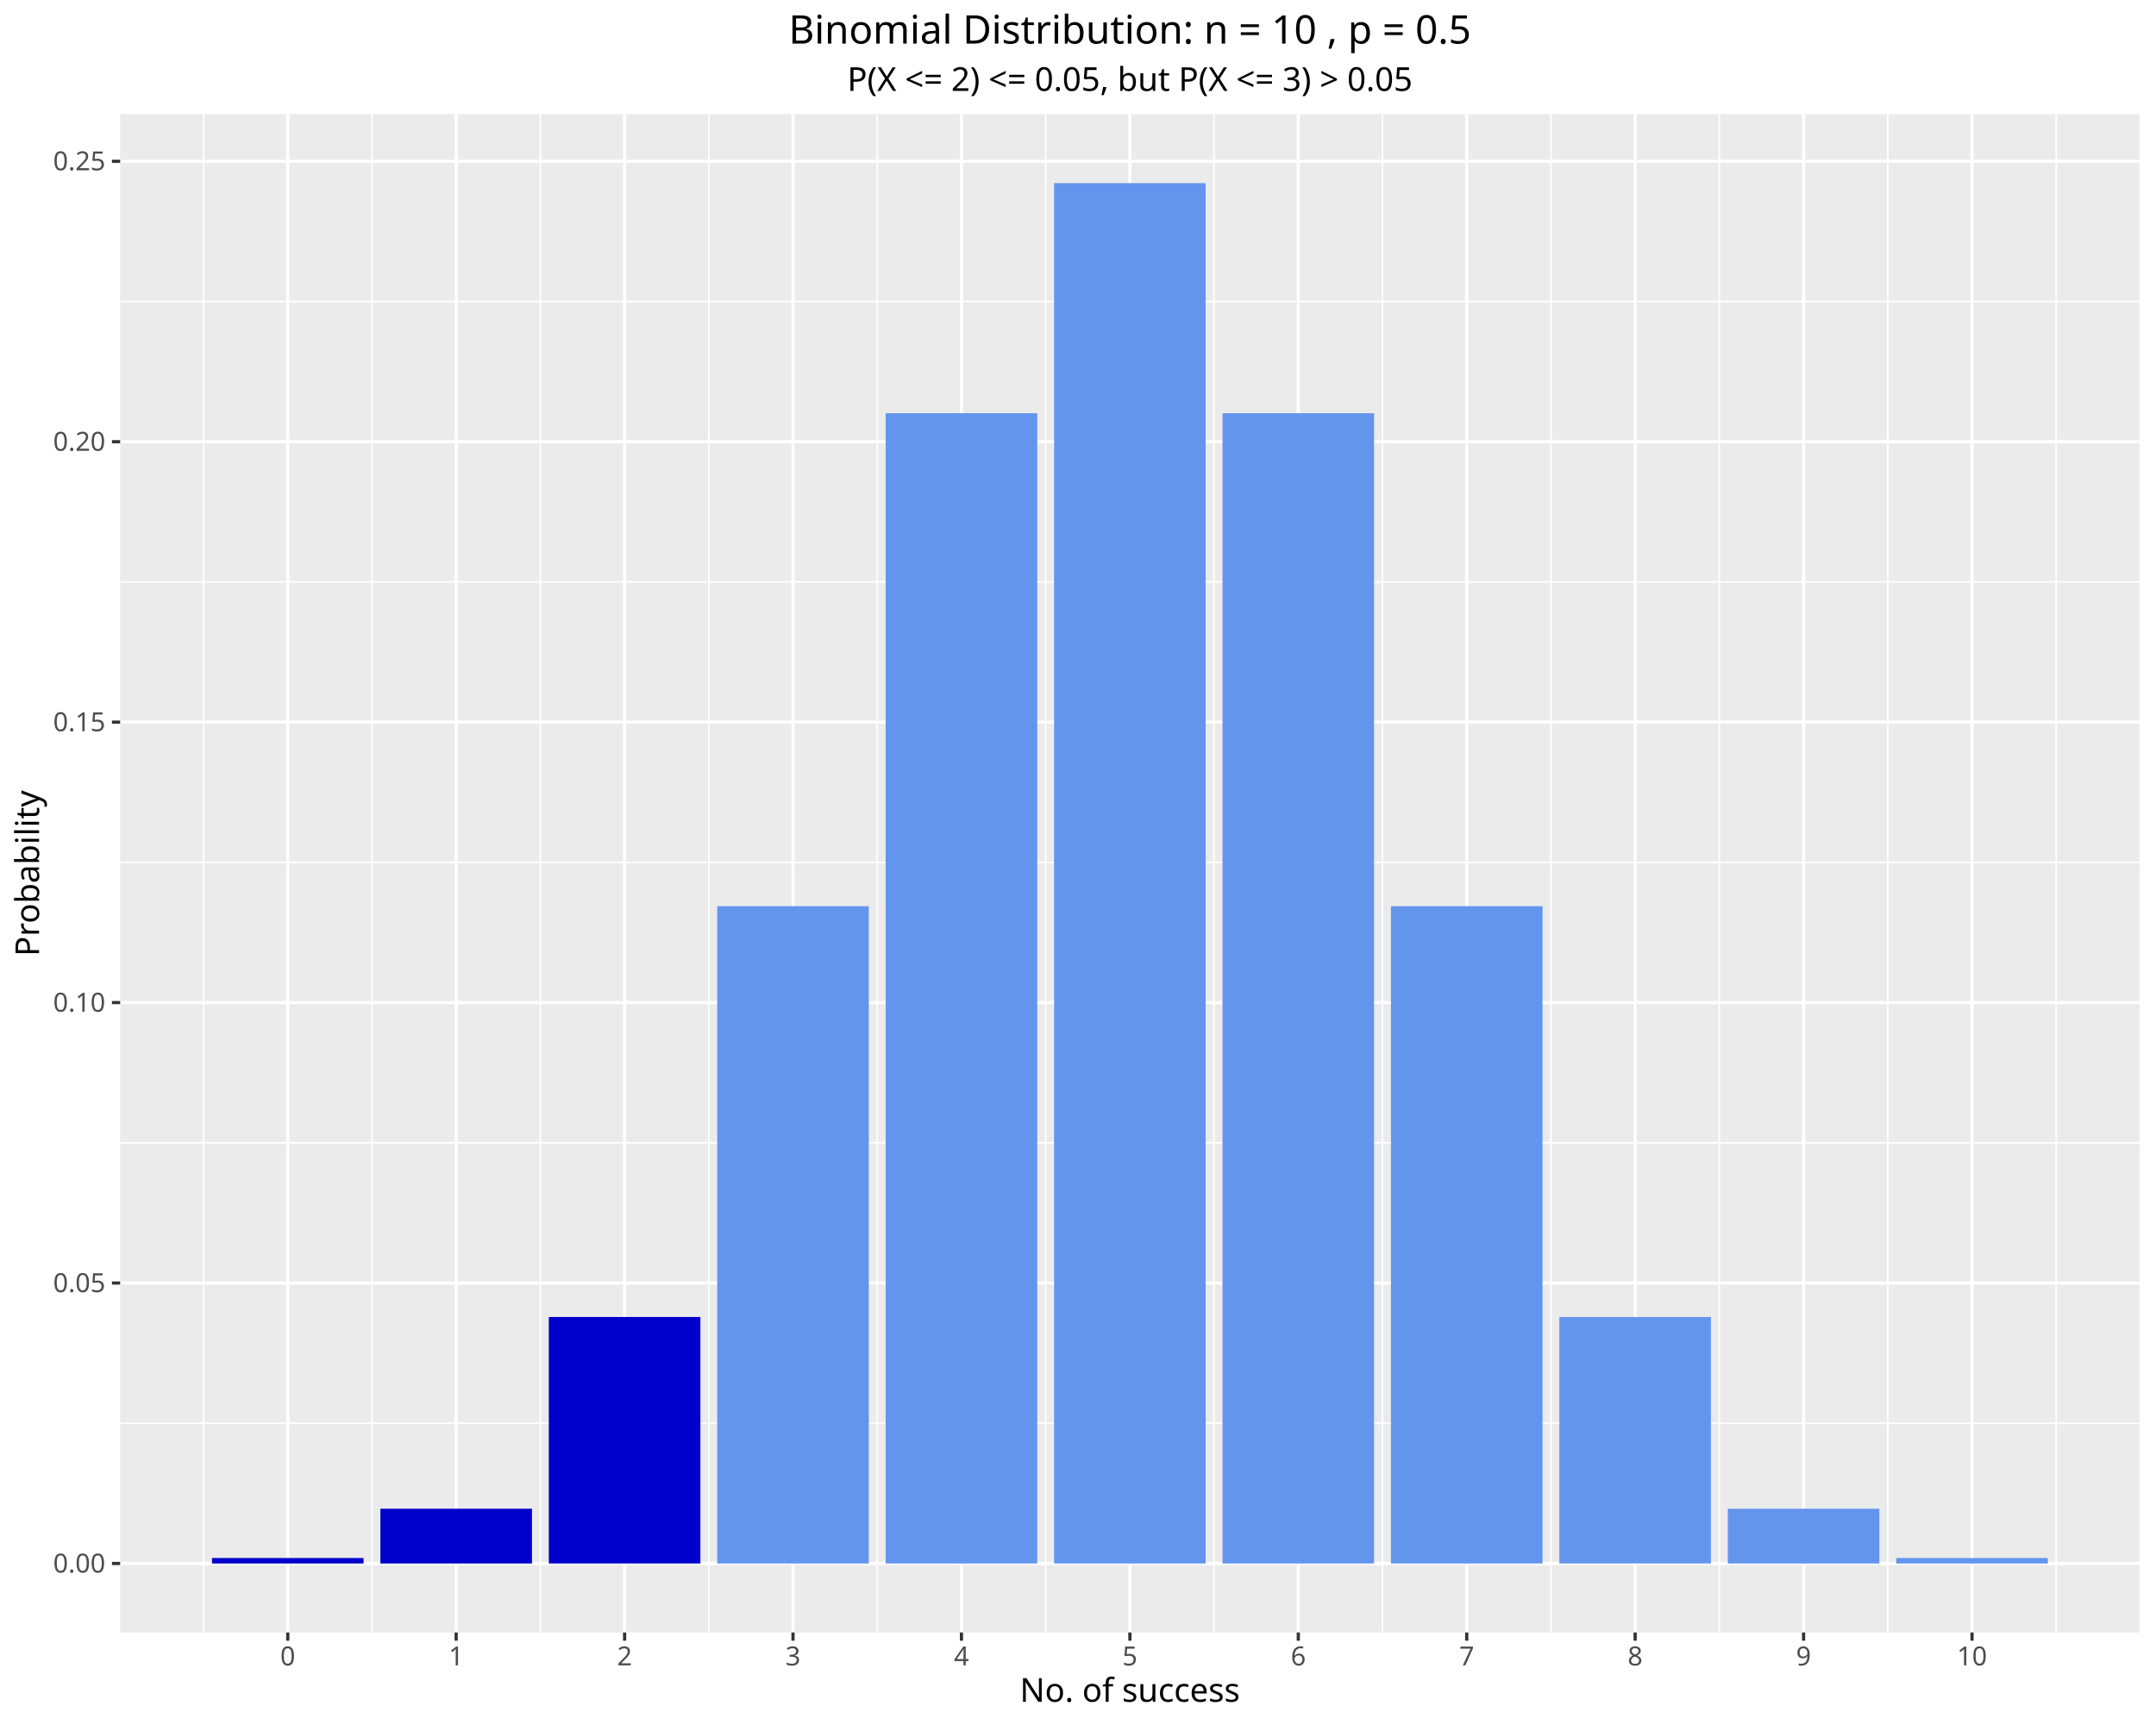
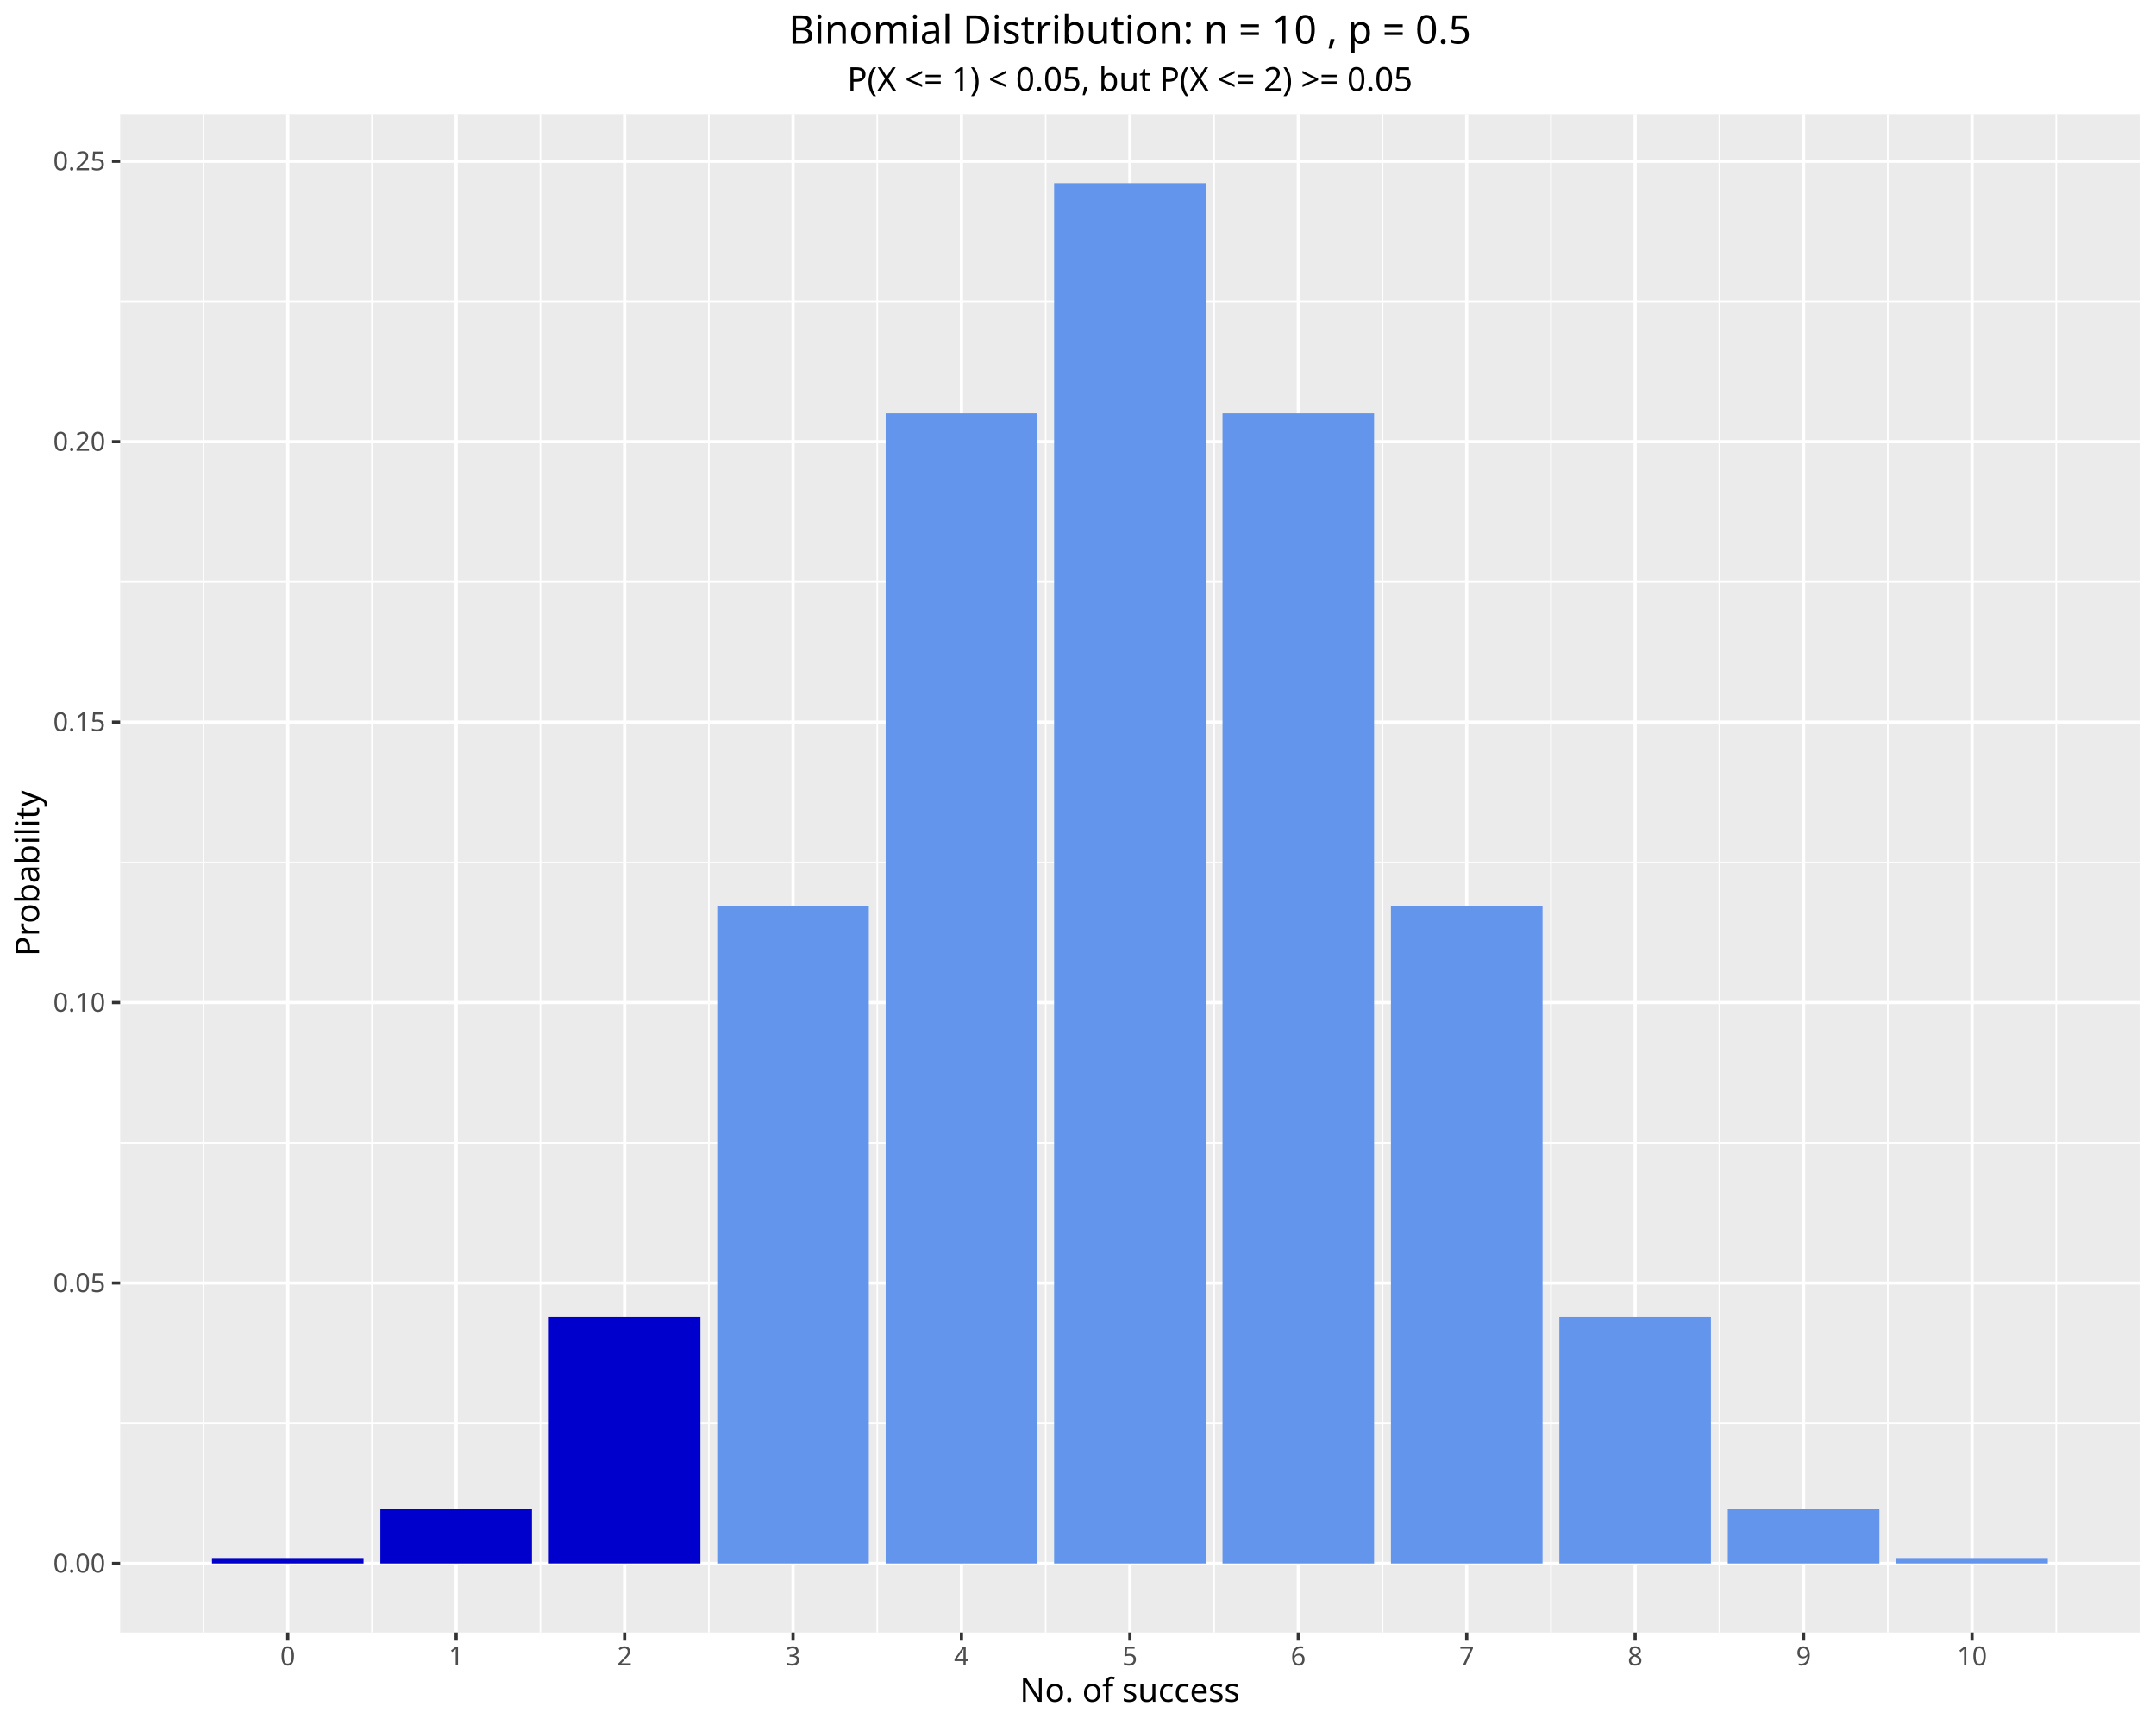
<svg xmlns="http://www.w3.org/2000/svg" class="svglite" data-engine-version="2.0" width="720.00pt" height="576.00pt" viewBox="0 0 720.00 576.00">
  <defs>
    <style type="text/css">
    .svglite line, .svglite polyline, .svglite polygon, .svglite path, .svglite rect, .svglite circle {
      fill: none;
      stroke: #000000;
      stroke-linecap: round;
      stroke-linejoin: round;
      stroke-miterlimit: 10.00;
    }
  </style>
  </defs>
  <rect width="100%" height="100%" style="stroke: none; fill: #FFFFFF;" />
  <defs>
    <clipPath id="cpMC4wMHw3MjAuMDB8MC4wMHw1NzYuMDA=">
      <rect x="0.00" y="0.00" width="720.00" height="576.00" />
    </clipPath>
  </defs>
  <g clip-path="url(#cpMC4wMHw3MjAuMDB8MC4wMHw1NzYuMDA=)">
    <rect x="0.00" y="0.00" width="720.00" height="576.00" style="stroke-width: 1.07; stroke: #FFFFFF; fill: #FFFFFF;" />
  </g>
  <defs>
    <clipPath id="cpNDAuMTN8NzE0LjUyfDM4LjEyfDU0NS4xMQ==">
      <rect x="40.13" y="38.12" width="674.39" height="507.00" />
    </clipPath>
  </defs>
  <g clip-path="url(#cpNDAuMTN8NzE0LjUyfDM4LjEyfDU0NS4xMQ==)">
    <rect x="40.13" y="38.12" width="674.39" height="507.00" style="stroke-width: 1.07; stroke: none; fill: #EBEBEB;" />
    <polyline points="40.13,475.25 714.52,475.25 " style="stroke-width: 0.53; stroke: #FFFFFF; stroke-linecap: butt;" />
    <polyline points="40.13,381.60 714.52,381.60 " style="stroke-width: 0.53; stroke: #FFFFFF; stroke-linecap: butt;" />
    <polyline points="40.13,287.96 714.52,287.96 " style="stroke-width: 0.53; stroke: #FFFFFF; stroke-linecap: butt;" />
    <polyline points="40.13,194.31 714.52,194.31 " style="stroke-width: 0.53; stroke: #FFFFFF; stroke-linecap: butt;" />
    <polyline points="40.13,100.67 714.52,100.67 " style="stroke-width: 0.53; stroke: #FFFFFF; stroke-linecap: butt;" />
    <polyline points="67.97,545.11 67.97,38.12 " style="stroke-width: 0.53; stroke: #FFFFFF; stroke-linecap: butt;" />
    <polyline points="124.22,545.11 124.22,38.12 " style="stroke-width: 0.53; stroke: #FFFFFF; stroke-linecap: butt;" />
    <polyline points="180.47,545.11 180.47,38.12 " style="stroke-width: 0.53; stroke: #FFFFFF; stroke-linecap: butt;" />
    <polyline points="236.71,545.11 236.71,38.12 " style="stroke-width: 0.53; stroke: #FFFFFF; stroke-linecap: butt;" />
    <polyline points="292.96,545.11 292.96,38.12 " style="stroke-width: 0.53; stroke: #FFFFFF; stroke-linecap: butt;" />
    <polyline points="349.20,545.11 349.20,38.12 " style="stroke-width: 0.53; stroke: #FFFFFF; stroke-linecap: butt;" />
    <polyline points="405.45,545.11 405.45,38.12 " style="stroke-width: 0.53; stroke: #FFFFFF; stroke-linecap: butt;" />
    <polyline points="461.70,545.11 461.70,38.12 " style="stroke-width: 0.53; stroke: #FFFFFF; stroke-linecap: butt;" />
    <polyline points="517.94,545.11 517.94,38.12 " style="stroke-width: 0.53; stroke: #FFFFFF; stroke-linecap: butt;" />
    <polyline points="574.19,545.11 574.19,38.12 " style="stroke-width: 0.53; stroke: #FFFFFF; stroke-linecap: butt;" />
    <polyline points="630.43,545.11 630.43,38.12 " style="stroke-width: 0.53; stroke: #FFFFFF; stroke-linecap: butt;" />
    <polyline points="686.68,545.11 686.68,38.12 " style="stroke-width: 0.53; stroke: #FFFFFF; stroke-linecap: butt;" />
    <polyline points="40.13,522.07 714.52,522.07 " style="stroke-width: 1.07; stroke: #FFFFFF; stroke-linecap: butt;" />
    <polyline points="40.13,428.42 714.52,428.42 " style="stroke-width: 1.07; stroke: #FFFFFF; stroke-linecap: butt;" />
    <polyline points="40.13,334.78 714.52,334.78 " style="stroke-width: 1.07; stroke: #FFFFFF; stroke-linecap: butt;" />
    <polyline points="40.13,241.13 714.52,241.13 " style="stroke-width: 1.07; stroke: #FFFFFF; stroke-linecap: butt;" />
    <polyline points="40.13,147.49 714.52,147.49 " style="stroke-width: 1.07; stroke: #FFFFFF; stroke-linecap: butt;" />
    <polyline points="40.13,53.85 714.52,53.85 " style="stroke-width: 1.07; stroke: #FFFFFF; stroke-linecap: butt;" />
    <polyline points="96.10,545.11 96.10,38.12 " style="stroke-width: 1.07; stroke: #FFFFFF; stroke-linecap: butt;" />
    <polyline points="152.34,545.11 152.34,38.12 " style="stroke-width: 1.07; stroke: #FFFFFF; stroke-linecap: butt;" />
    <polyline points="208.59,545.11 208.59,38.12 " style="stroke-width: 1.07; stroke: #FFFFFF; stroke-linecap: butt;" />
    <polyline points="264.83,545.11 264.83,38.12 " style="stroke-width: 1.07; stroke: #FFFFFF; stroke-linecap: butt;" />
    <polyline points="321.08,545.11 321.08,38.12 " style="stroke-width: 1.07; stroke: #FFFFFF; stroke-linecap: butt;" />
    <polyline points="377.33,545.11 377.33,38.12 " style="stroke-width: 1.07; stroke: #FFFFFF; stroke-linecap: butt;" />
    <polyline points="433.57,545.11 433.57,38.12 " style="stroke-width: 1.07; stroke: #FFFFFF; stroke-linecap: butt;" />
    <polyline points="489.82,545.11 489.82,38.12 " style="stroke-width: 1.07; stroke: #FFFFFF; stroke-linecap: butt;" />
    <polyline points="546.06,545.11 546.06,38.12 " style="stroke-width: 1.07; stroke: #FFFFFF; stroke-linecap: butt;" />
    <polyline points="602.31,545.11 602.31,38.12 " style="stroke-width: 1.07; stroke: #FFFFFF; stroke-linecap: butt;" />
    <polyline points="658.56,545.11 658.56,38.12 " style="stroke-width: 1.07; stroke: #FFFFFF; stroke-linecap: butt;" />
    <rect x="70.79" y="520.24" width="50.62" height="1.83" style="stroke-width: 1.07; stroke: none; stroke-linecap: butt; stroke-linejoin: miter; fill: #0000CD;" />
    <rect x="127.03" y="503.78" width="50.62" height="18.29" style="stroke-width: 1.07; stroke: none; stroke-linecap: butt; stroke-linejoin: miter; fill: #0000CD;" />
    <rect x="183.28" y="439.76" width="50.62" height="82.30" style="stroke-width: 1.07; stroke: none; stroke-linecap: butt; stroke-linejoin: miter; fill: #0000CD;" />
    <rect x="239.52" y="302.59" width="50.62" height="219.48" style="stroke-width: 1.07; stroke: none; stroke-linecap: butt; stroke-linejoin: miter; fill: #6495ED;" />
    <rect x="295.77" y="137.98" width="50.62" height="384.09" style="stroke-width: 1.07; stroke: none; stroke-linecap: butt; stroke-linejoin: miter; fill: #6495ED;" />
    <rect x="352.02" y="61.16" width="50.62" height="460.91" style="stroke-width: 1.07; stroke: none; stroke-linecap: butt; stroke-linejoin: miter; fill: #6495ED;" />
    <rect x="408.26" y="137.98" width="50.62" height="384.09" style="stroke-width: 1.07; stroke: none; stroke-linecap: butt; stroke-linejoin: miter; fill: #6495ED;" />
    <rect x="464.51" y="302.59" width="50.62" height="219.48" style="stroke-width: 1.07; stroke: none; stroke-linecap: butt; stroke-linejoin: miter; fill: #6495ED;" />
    <rect x="520.75" y="439.76" width="50.62" height="82.30" style="stroke-width: 1.07; stroke: none; stroke-linecap: butt; stroke-linejoin: miter; fill: #6495ED;" />
    <rect x="577.00" y="503.78" width="50.62" height="18.29" style="stroke-width: 1.07; stroke: none; stroke-linecap: butt; stroke-linejoin: miter; fill: #6495ED;" />
    <rect x="633.25" y="520.24" width="50.62" height="1.83" style="stroke-width: 1.07; stroke: none; stroke-linecap: butt; stroke-linejoin: miter; fill: #6495ED;" />
  </g>
  <g clip-path="url(#cpMC4wMHw3MjAuMDB8MC4wMHw1NzYuMDA=)">
    <text x="35.20" y="525.10" text-anchor="end" style="font-size: 8.80px; fill: #4D4D4D; font-family: sans;" textLength="17.13px" lengthAdjust="spacingAndGlyphs">0.00</text>
    <text x="35.20" y="431.45" text-anchor="end" style="font-size: 8.80px; fill: #4D4D4D; font-family: sans;" textLength="17.13px" lengthAdjust="spacingAndGlyphs">0.05</text>
    <text x="35.20" y="337.81" text-anchor="end" style="font-size: 8.80px; fill: #4D4D4D; font-family: sans;" textLength="17.13px" lengthAdjust="spacingAndGlyphs">0.10</text>
    <text x="35.20" y="244.16" text-anchor="end" style="font-size: 8.80px; fill: #4D4D4D; font-family: sans;" textLength="17.13px" lengthAdjust="spacingAndGlyphs">0.15</text>
    <text x="35.20" y="150.52" text-anchor="end" style="font-size: 8.80px; fill: #4D4D4D; font-family: sans;" textLength="17.13px" lengthAdjust="spacingAndGlyphs">0.20</text>
    <text x="35.20" y="56.87" text-anchor="end" style="font-size: 8.80px; fill: #4D4D4D; font-family: sans;" textLength="17.13px" lengthAdjust="spacingAndGlyphs">0.25</text>
    <polyline points="37.39,522.07 40.13,522.07 " style="stroke-width: 1.07; stroke: #333333; stroke-linecap: butt;" />
    <polyline points="37.39,428.42 40.13,428.42 " style="stroke-width: 1.07; stroke: #333333; stroke-linecap: butt;" />
    <polyline points="37.39,334.78 40.13,334.78 " style="stroke-width: 1.07; stroke: #333333; stroke-linecap: butt;" />
    <polyline points="37.39,241.13 40.13,241.13 " style="stroke-width: 1.07; stroke: #333333; stroke-linecap: butt;" />
    <polyline points="37.39,147.49 40.13,147.49 " style="stroke-width: 1.07; stroke: #333333; stroke-linecap: butt;" />
    <polyline points="37.39,53.85 40.13,53.85 " style="stroke-width: 1.07; stroke: #333333; stroke-linecap: butt;" />
    <polyline points="96.10,547.85 96.10,545.11 " style="stroke-width: 1.07; stroke: #333333; stroke-linecap: butt;" />
    <polyline points="152.34,547.85 152.34,545.11 " style="stroke-width: 1.07; stroke: #333333; stroke-linecap: butt;" />
    <polyline points="208.59,547.85 208.59,545.11 " style="stroke-width: 1.07; stroke: #333333; stroke-linecap: butt;" />
    <polyline points="264.83,547.85 264.83,545.11 " style="stroke-width: 1.07; stroke: #333333; stroke-linecap: butt;" />
    <polyline points="321.08,547.85 321.08,545.11 " style="stroke-width: 1.07; stroke: #333333; stroke-linecap: butt;" />
    <polyline points="377.33,547.85 377.33,545.11 " style="stroke-width: 1.07; stroke: #333333; stroke-linecap: butt;" />
    <polyline points="433.57,547.85 433.57,545.11 " style="stroke-width: 1.07; stroke: #333333; stroke-linecap: butt;" />
    <polyline points="489.82,547.85 489.82,545.11 " style="stroke-width: 1.07; stroke: #333333; stroke-linecap: butt;" />
    <polyline points="546.06,547.85 546.06,545.11 " style="stroke-width: 1.07; stroke: #333333; stroke-linecap: butt;" />
    <polyline points="602.31,547.85 602.31,545.11 " style="stroke-width: 1.07; stroke: #333333; stroke-linecap: butt;" />
    <polyline points="658.56,547.85 658.56,545.11 " style="stroke-width: 1.07; stroke: #333333; stroke-linecap: butt;" />
    <text x="96.10" y="556.10" text-anchor="middle" style="font-size: 8.80px; fill: #4D4D4D; font-family: sans;" textLength="4.89px" lengthAdjust="spacingAndGlyphs">0</text>
    <text x="152.34" y="556.10" text-anchor="middle" style="font-size: 8.80px; fill: #4D4D4D; font-family: sans;" textLength="4.89px" lengthAdjust="spacingAndGlyphs">1</text>
    <text x="208.59" y="556.10" text-anchor="middle" style="font-size: 8.80px; fill: #4D4D4D; font-family: sans;" textLength="4.89px" lengthAdjust="spacingAndGlyphs">2</text>
    <text x="264.83" y="556.10" text-anchor="middle" style="font-size: 8.80px; fill: #4D4D4D; font-family: sans;" textLength="4.89px" lengthAdjust="spacingAndGlyphs">3</text>
    <text x="321.08" y="556.10" text-anchor="middle" style="font-size: 8.80px; fill: #4D4D4D; font-family: sans;" textLength="4.89px" lengthAdjust="spacingAndGlyphs">4</text>
    <text x="377.33" y="556.10" text-anchor="middle" style="font-size: 8.80px; fill: #4D4D4D; font-family: sans;" textLength="4.89px" lengthAdjust="spacingAndGlyphs">5</text>
    <text x="433.57" y="556.10" text-anchor="middle" style="font-size: 8.80px; fill: #4D4D4D; font-family: sans;" textLength="4.89px" lengthAdjust="spacingAndGlyphs">6</text>
    <text x="489.82" y="556.10" text-anchor="middle" style="font-size: 8.80px; fill: #4D4D4D; font-family: sans;" textLength="4.89px" lengthAdjust="spacingAndGlyphs">7</text>
    <text x="546.06" y="556.10" text-anchor="middle" style="font-size: 8.80px; fill: #4D4D4D; font-family: sans;" textLength="4.89px" lengthAdjust="spacingAndGlyphs">8</text>
    <text x="602.31" y="556.10" text-anchor="middle" style="font-size: 8.80px; fill: #4D4D4D; font-family: sans;" textLength="4.89px" lengthAdjust="spacingAndGlyphs">9</text>
    <text x="658.56" y="556.10" text-anchor="middle" style="font-size: 8.80px; fill: #4D4D4D; font-family: sans;" textLength="9.79px" lengthAdjust="spacingAndGlyphs">10</text>
    <text x="377.33" y="568.24" text-anchor="middle" style="font-size: 11.00px; font-family: sans;" textLength="72.16px" lengthAdjust="spacingAndGlyphs">No. of success</text>
    <text transform="translate(13.05,291.61) rotate(-90)" text-anchor="middle" style="font-size: 11.00px; font-family: sans;" textLength="51.36px" lengthAdjust="spacingAndGlyphs">Probability</text>
-     <text x="377.33" y="30.35" text-anchor="middle" style="font-size: 11.00px; font-family: sans;" textLength="192.97px" lengthAdjust="spacingAndGlyphs">P(X &lt;= 2) &lt;= 0.05, but P(X &lt;= 3) &gt; 0.05</text>
+     <text x="377.33" y="30.35" text-anchor="middle" style="font-size: 11.00px; font-family: sans;" textLength="192.97px" lengthAdjust="spacingAndGlyphs">P(X &lt;= 1) &lt; 0.05, but P(X &lt;= 2) &gt;= 0.05</text>
    <text x="377.33" y="14.56" text-anchor="middle" style="font-size: 13.20px; font-family: sans;" textLength="216.47px" lengthAdjust="spacingAndGlyphs">Binomial Distribution: n = 10 , p = 0.5</text>
  </g>
</svg>
